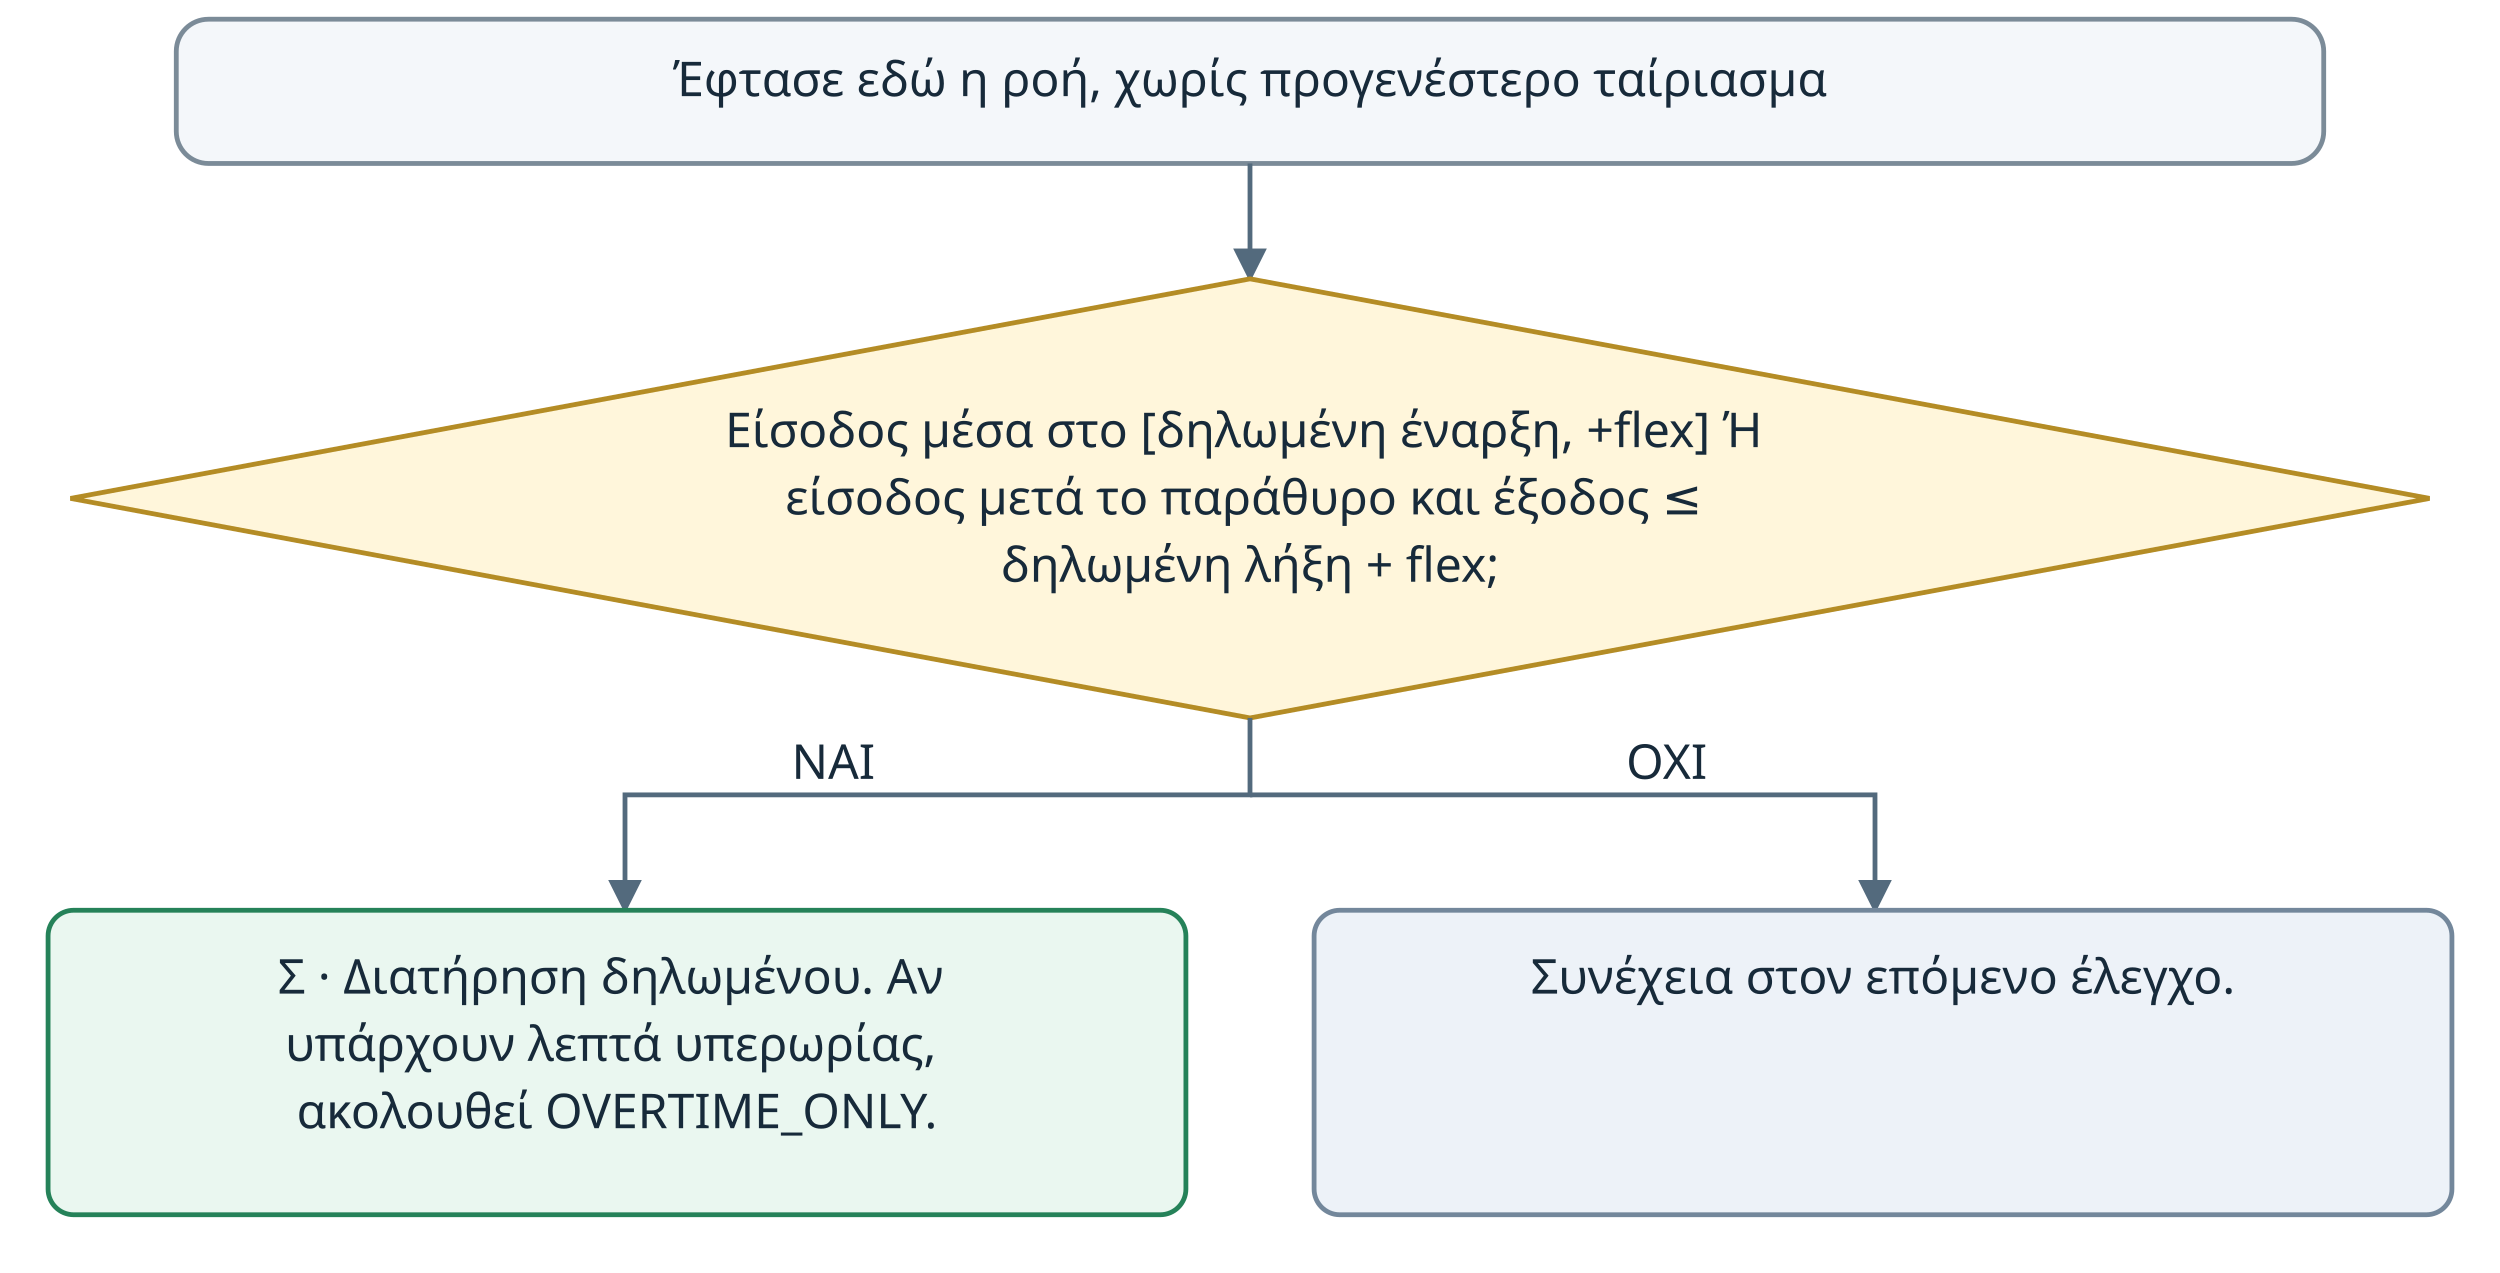
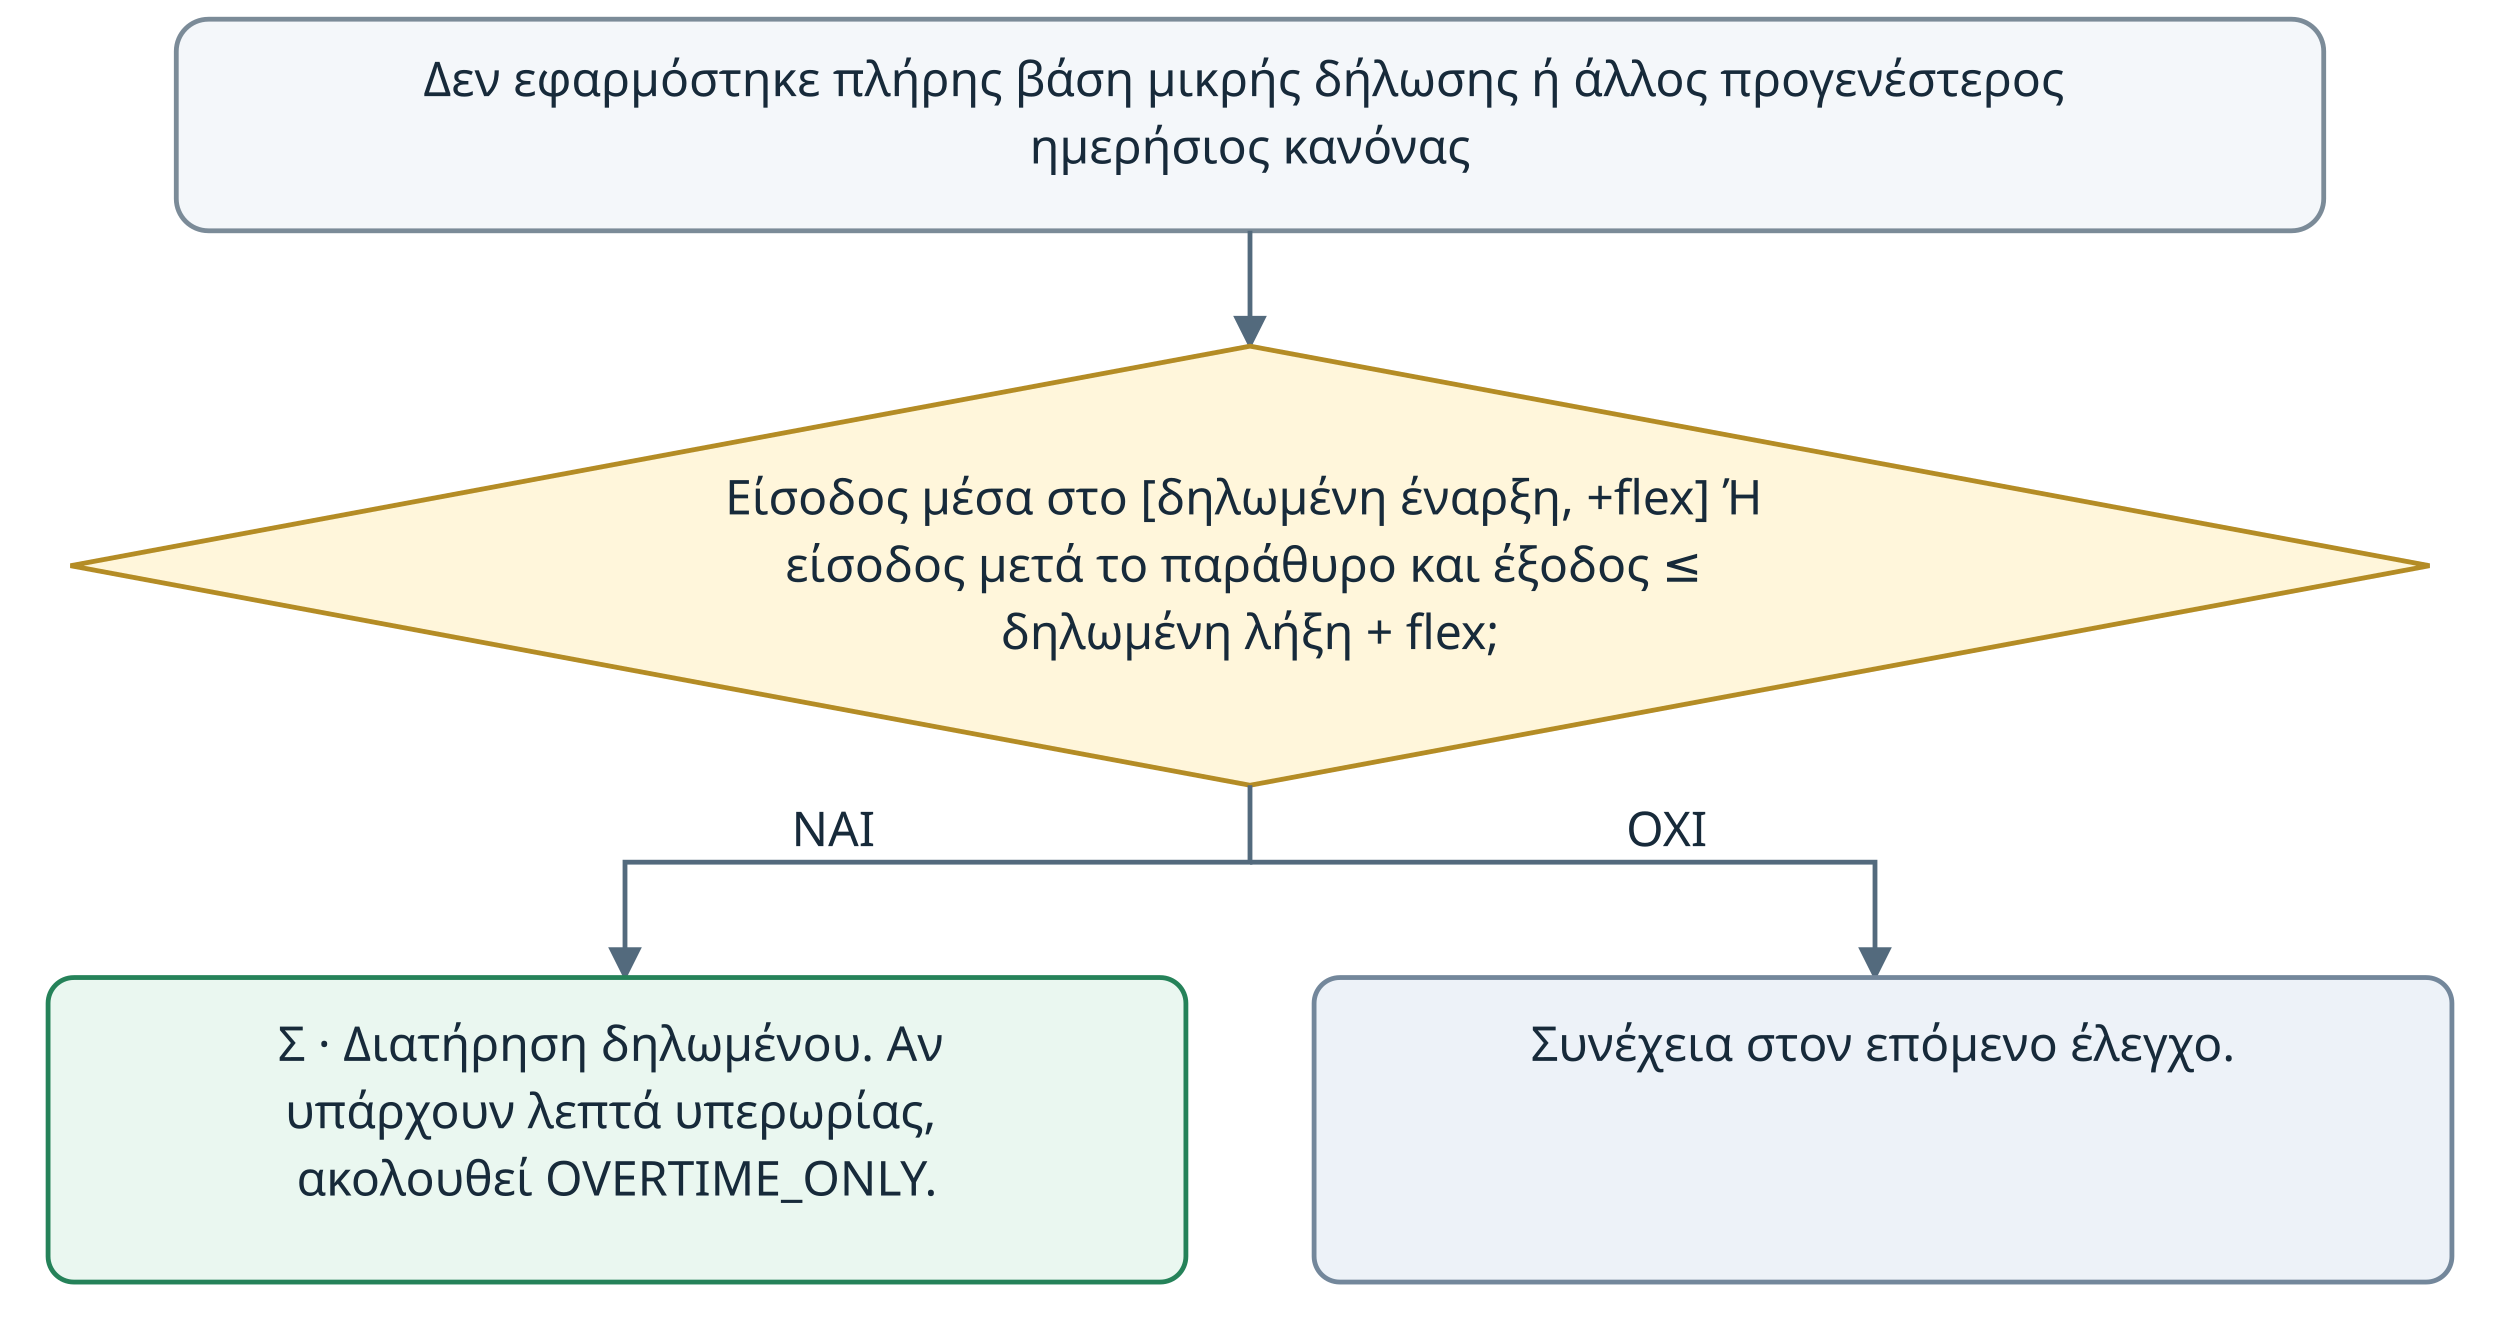
- <svg xmlns="http://www.w3.org/2000/svg" role="img" aria-label="Αποδεκτή ευελιξία" viewBox="0 0 780 397">
+ <svg xmlns="http://www.w3.org/2000/svg" role="img" aria-label="Αποδεκτή ευελιξία" viewBox="0 0 780 418">
  <style>text{font:15px system-ui,sans-serif;fill:#172a3a} .box{fill:#f4f7fa;stroke:#7b8b98;stroke-width:1.5}.question{fill:#fff6db;stroke:#b48c25;stroke-width:1.5}.yes{fill:#eaf7f0;stroke:#258259;stroke-width:1.5}.no{fill:#edf2f8;stroke:#73879b;stroke-width:1.5}.line{fill:none;stroke:#536a7d;stroke-width:1.5}</style>
  <defs>
    <marker id="arrow-FLEX_COMPLIANT" viewBox="0 0 10 10" refX="9" refY="5" markerWidth="7" markerHeight="7" orient="auto-start-reverse">
      <path d="M 0 0 L 10 5 L 0 10 z" fill="#536a7d" />
    </marker>
  </defs>
-   <rect class="box" x="55" y="6" width="670" height="45" rx="10" />
+   <rect class="box" x="55" y="6" width="670" height="66" rx="10" />
  <text text-anchor="middle">
-     <tspan x="390" y="30">Έφτασε εδώ η ροή, χωρίς προγενέστερο ταίριασμα</tspan>
+     <tspan x="390" y="30">Δεν εφαρμόστηκε πλήρης βάση μικρής δήλωσης ή άλλος προγενέστερος</tspan>
+     <tspan x="390" y="51">ημερήσιος κανόνας</tspan>
  </text>
-   <path class="line" marker-end="url(#arrow-FLEX_COMPLIANT)" d="M390 51 V87" />
-   <polygon class="question" points="390,87 758,155.5 390,224 22,155.5" />
+   <path class="line" marker-end="url(#arrow-FLEX_COMPLIANT)" d="M390 72 V108" />
+   <polygon class="question" points="390,108 758,176.5 390,245 22,176.5" />
  <text text-anchor="middle">
-     <tspan x="390" y="139.5">Είσοδος μέσα στο [δηλωμένη έναρξη, +flex] Ή</tspan>
-     <tspan x="390" y="160.5">είσοδος μετά το παράθυρο και έξοδος ≤</tspan>
-     <tspan x="390" y="181.5">δηλωμένη λήξη + flex;</tspan>
+     <tspan x="390" y="160.5">Είσοδος μέσα στο [δηλωμένη έναρξη, +flex] Ή</tspan>
+     <tspan x="390" y="181.5">είσοδος μετά το παράθυρο και έξοδος ≤</tspan>
+     <tspan x="390" y="202.5">δηλωμένη λήξη + flex;</tspan>
  </text>
-   <path class="line" marker-end="url(#arrow-FLEX_COMPLIANT)" d="M390 224 V248 H195 V284" />
-   <path class="line" marker-end="url(#arrow-FLEX_COMPLIANT)" d="M390 248 H585 V284" />
+   <path class="line" marker-end="url(#arrow-FLEX_COMPLIANT)" d="M390 245 V269 H195 V305" />
+   <path class="line" marker-end="url(#arrow-FLEX_COMPLIANT)" d="M390 269 H585 V305" />
  <text text-anchor="middle">
-     <tspan x="260" y="243">ΝΑΙ</tspan>
+     <tspan x="260" y="264">ΝΑΙ</tspan>
  </text>
  <text text-anchor="middle">
-     <tspan x="520" y="243">ΟΧΙ</tspan>
+     <tspan x="520" y="264">ΟΧΙ</tspan>
  </text>
-   <rect class="yes" x="15" y="284" width="355" height="95" rx="8" />
-   <rect class="no" x="410" y="284" width="355" height="95" rx="8" />
+   <rect class="yes" x="15" y="305" width="355" height="95" rx="8" />
+   <rect class="no" x="410" y="305" width="355" height="95" rx="8" />
  <text text-anchor="middle">
-     <tspan x="192.5" y="310">Σ · Διατήρηση δηλωμένου. Αν</tspan>
-     <tspan x="192.5" y="331">υπάρχουν λεπτά υπερωρίας,</tspan>
-     <tspan x="192.5" y="352">ακολουθεί OVERTIME_ONLY.</tspan>
+     <tspan x="192.5" y="331">Σ · Διατήρηση δηλωμένου. Αν</tspan>
+     <tspan x="192.5" y="352">υπάρχουν λεπτά υπερωρίας,</tspan>
+     <tspan x="192.5" y="373">ακολουθεί OVERTIME_ONLY.</tspan>
  </text>
  <text text-anchor="middle">
-     <tspan x="587.5" y="310">Συνέχεια στον επόμενο έλεγχο.</tspan>
+     <tspan x="587.5" y="331">Συνέχεια στον επόμενο έλεγχο.</tspan>
  </text>
</svg>
